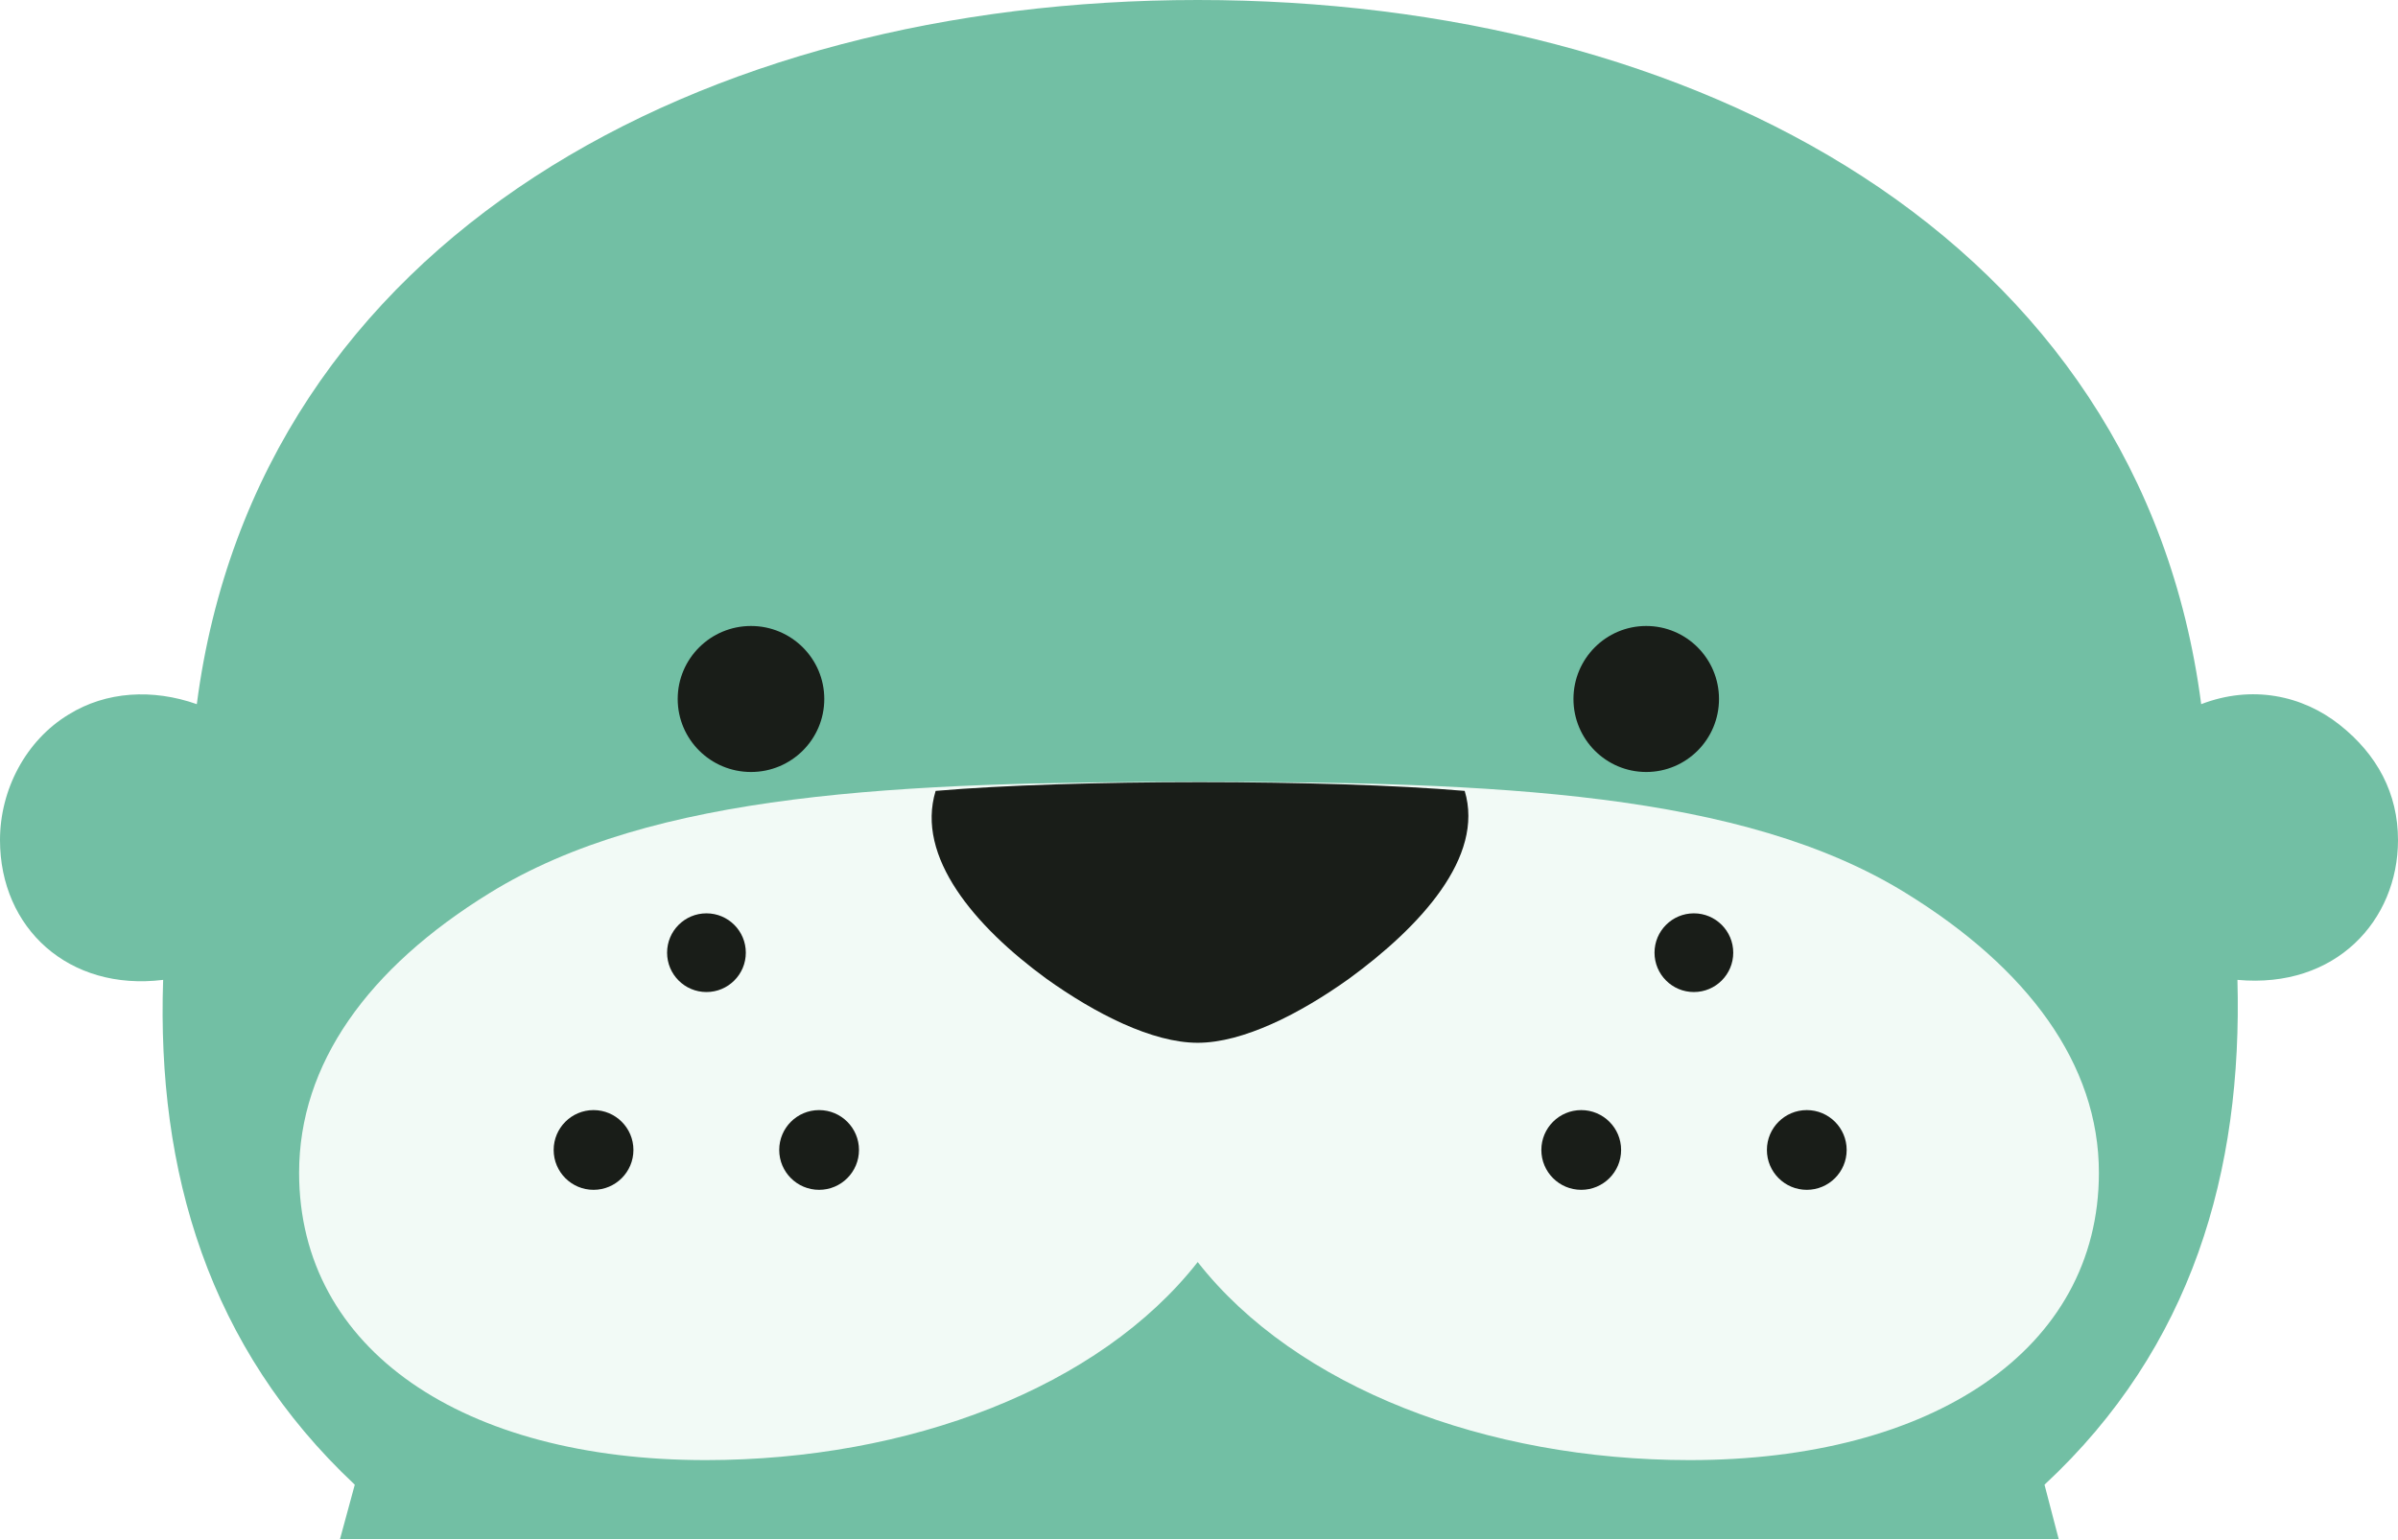
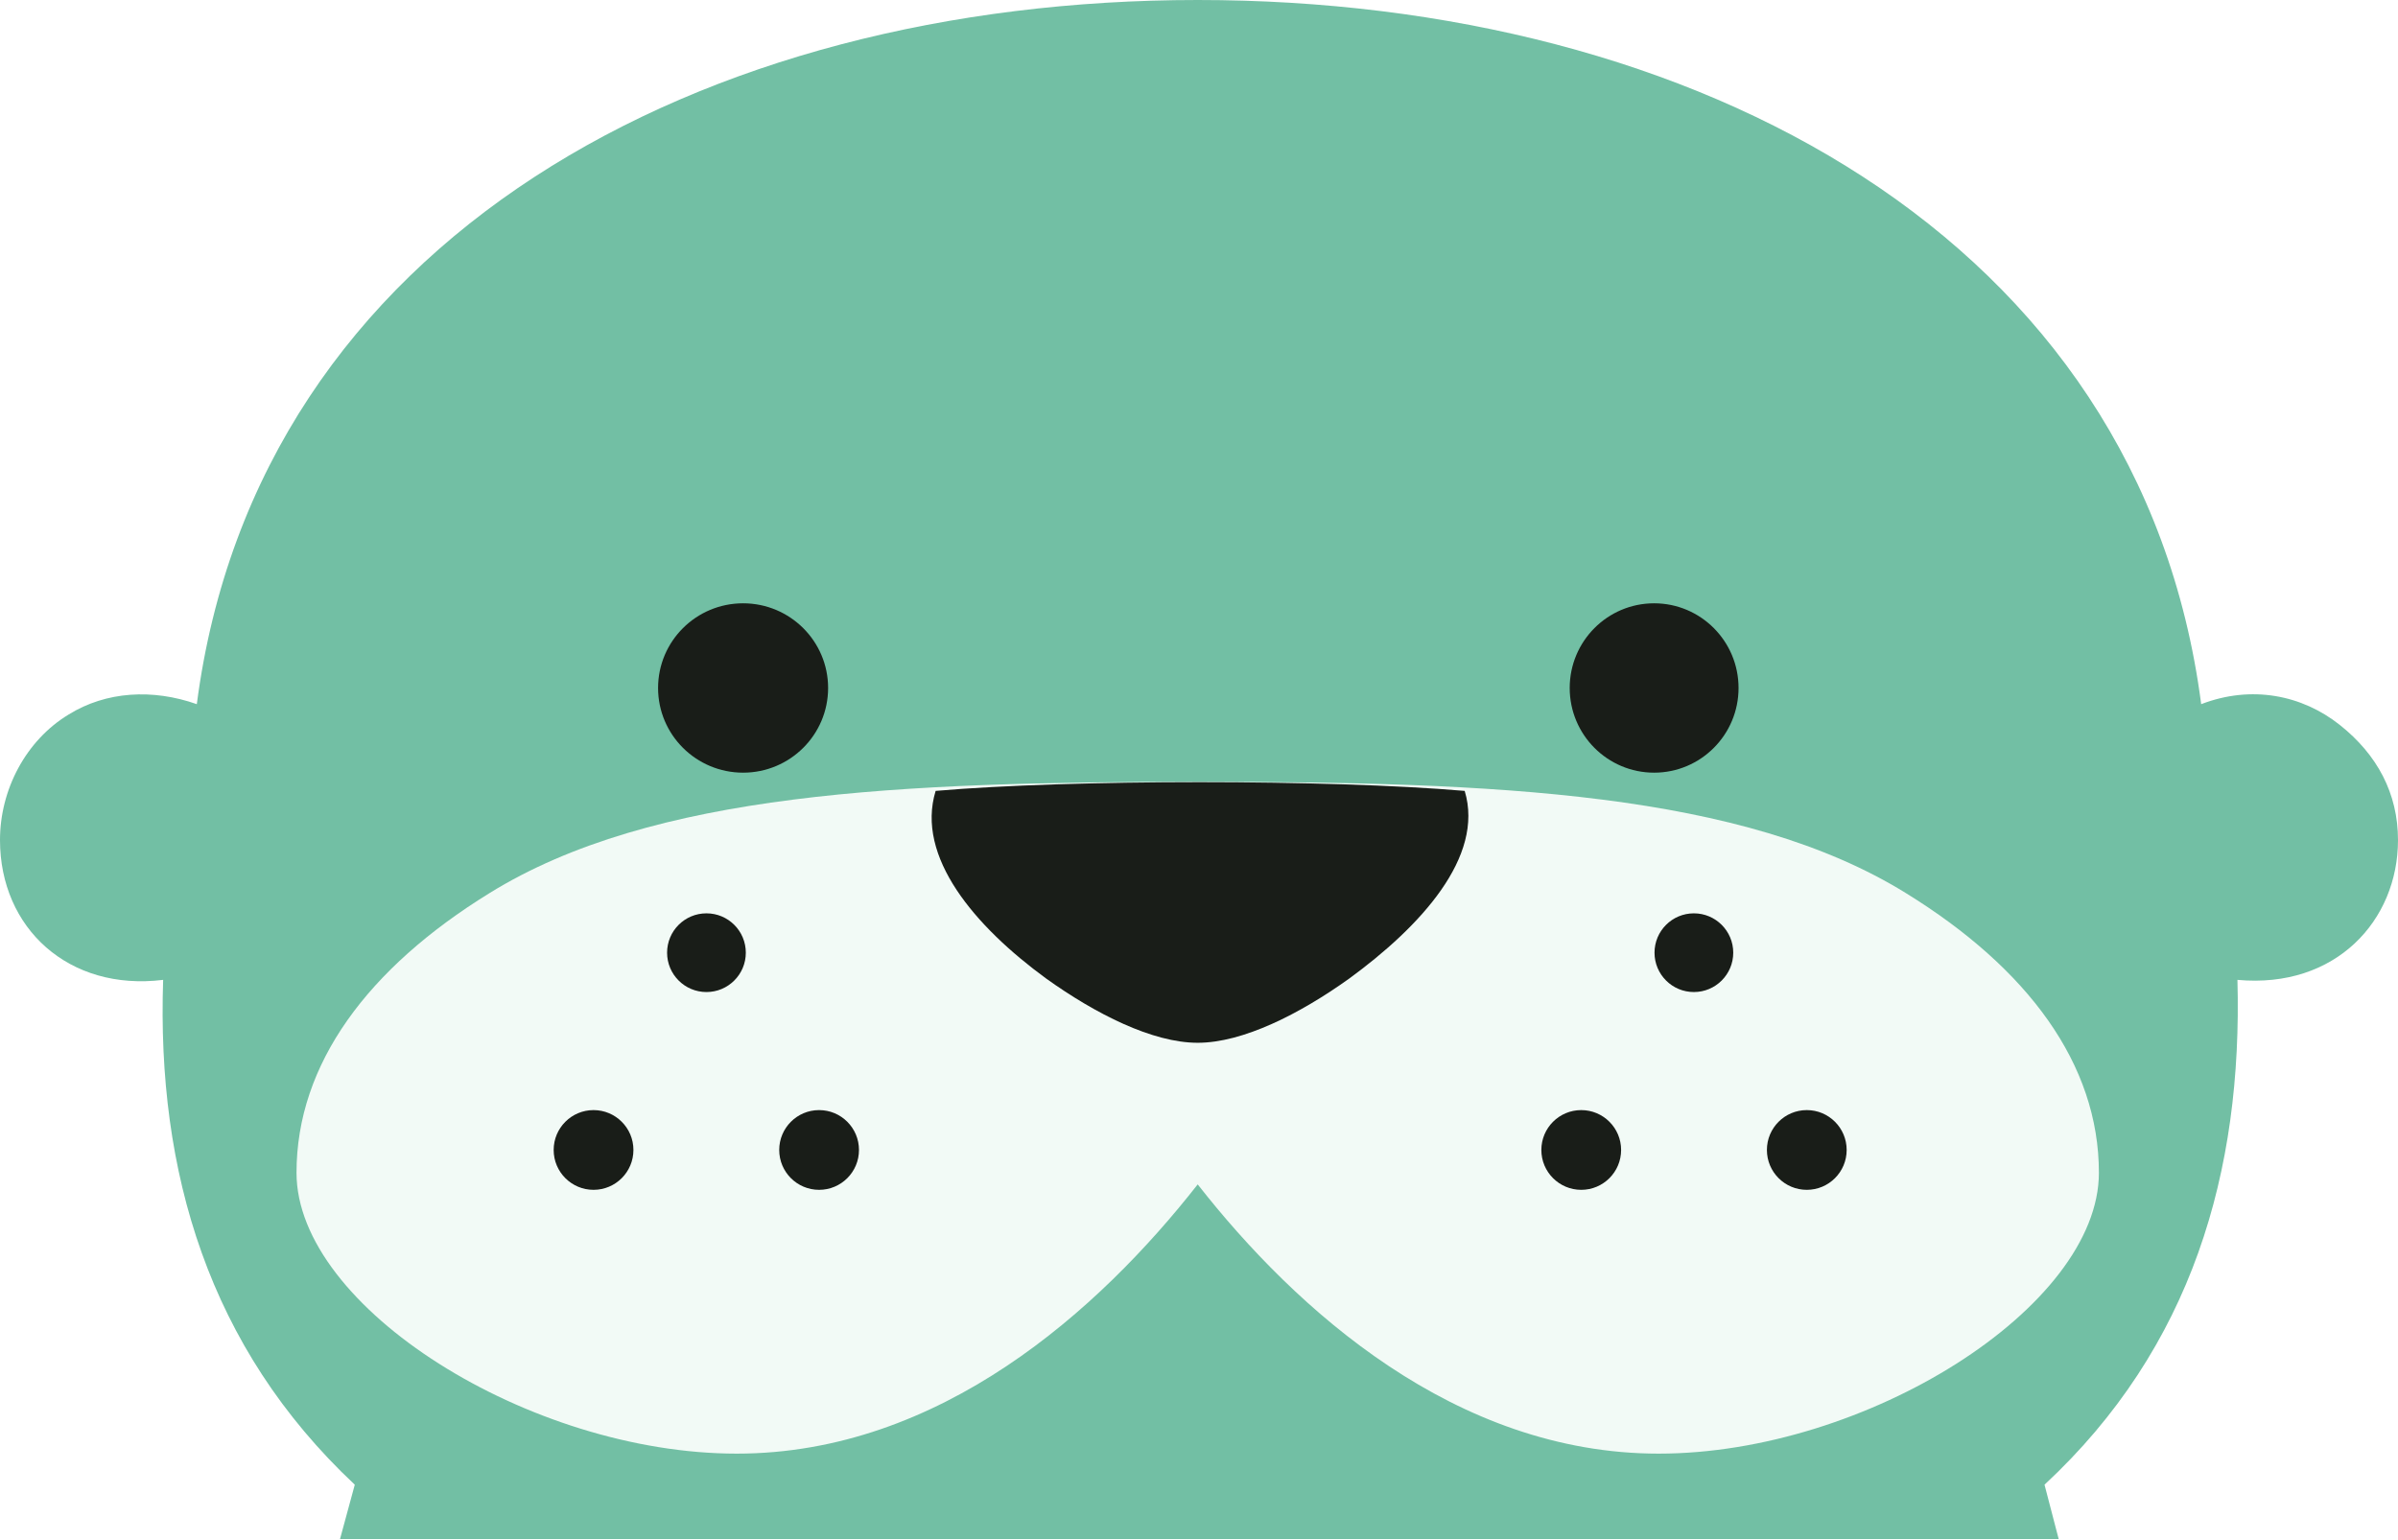
<svg xmlns="http://www.w3.org/2000/svg" viewBox="49.5 105.5 926 594.5">
  <defs>
    <clipPath id="cut">
      <rect x="0" y="0" width="1100" height="700" />
    </clipPath>
  </defs>
  <path d="m512 105.5c192 0 364 91.5 387.5 272 19.5-7.5 39-3.5 53.5 8s22.5 26.5 22.5 44.5c0 31-24 57.5-62 54 2 74-17.5 142-74.5 195 24.5 95 61 219 74 314h-801.5c13-95 49.5-219 75-314-56.5-53-76.5-121-74-195-36.5 4.5-63-20-63-54 0-19.5 10-38.5 26.5-48.5 14.5-9 32.5-10 49.5-4 23.5-180.5 195.5-272 386.5-272z" fill="#72BFA4" clip-path="url(#cut)" />
-   <path d="m512 407.5c115 0 210.5 4 273.5 43 47 29 74.5 66 74.5 108 0 68.5-64.5 111-158 111-78.5 0-152-28-190-76.5-38 48.5-111.5 76.5-190 76.5-93.5 0-157-42.5-157-111 0-42 26.5-79 73.5-108 63-39 158.5-43 273.5-43z" fill="#F2FAF6" />
-   <ellipse cx="339.5" cy="375.5" rx="28.3" ry="28.2" fill="#191D18" />
-   <ellipse cx="685.2" cy="375.5" rx="28.1" ry="28.2" fill="#191D18" />
+   <path d="M512 407.5C627 407.5 722.5 411.5 785.5 450.5C832.5 479.5 860 516.5 860 558.5C860 610.5 770 667 690 667C611.5 667 550 611.5 512 563C474 611.5 412.5 667 334 667C254 667 164 610.5 164 558.5C164 516.5 191.5 479.5 238.5 450.5C301.5 411.5 397 407.5 512 407.5Z" fill="#F2FAF6" />
+   <ellipse cx="336.45" cy="371.25" rx="32.83" ry="32.71" fill="#191D18" />
+   <ellipse cx="688.25" cy="371.25" rx="32.6" ry="32.71" fill="#191D18" />
  <path d="m410.8 411c52.2-4.5 151.7-4.5 204.3 0 7.7 25.5-17.1 52.4-44.6 72.5-19 13.6-41 24.8-58.5 24.8s-39.5-11.2-58.5-24.8c-27.5-20.1-50.5-47-42.7-72.5z" fill="#191D18" />
  <circle cx="322.3" cy="473.5" r="15.2" fill="#191D18" />
  <circle cx="278.7" cy="549.7" r="15.4" fill="#191D18" />
  <circle cx="365.8" cy="549.7" r="15.4" fill="#191D18" />
  <circle cx="703.6" cy="473.5" r="15.2" fill="#191D18" />
  <circle cx="660.1" cy="549.7" r="15.4" fill="#191D18" />
  <circle cx="747.2" cy="549.7" r="15.4" fill="#191D18" />
</svg>
